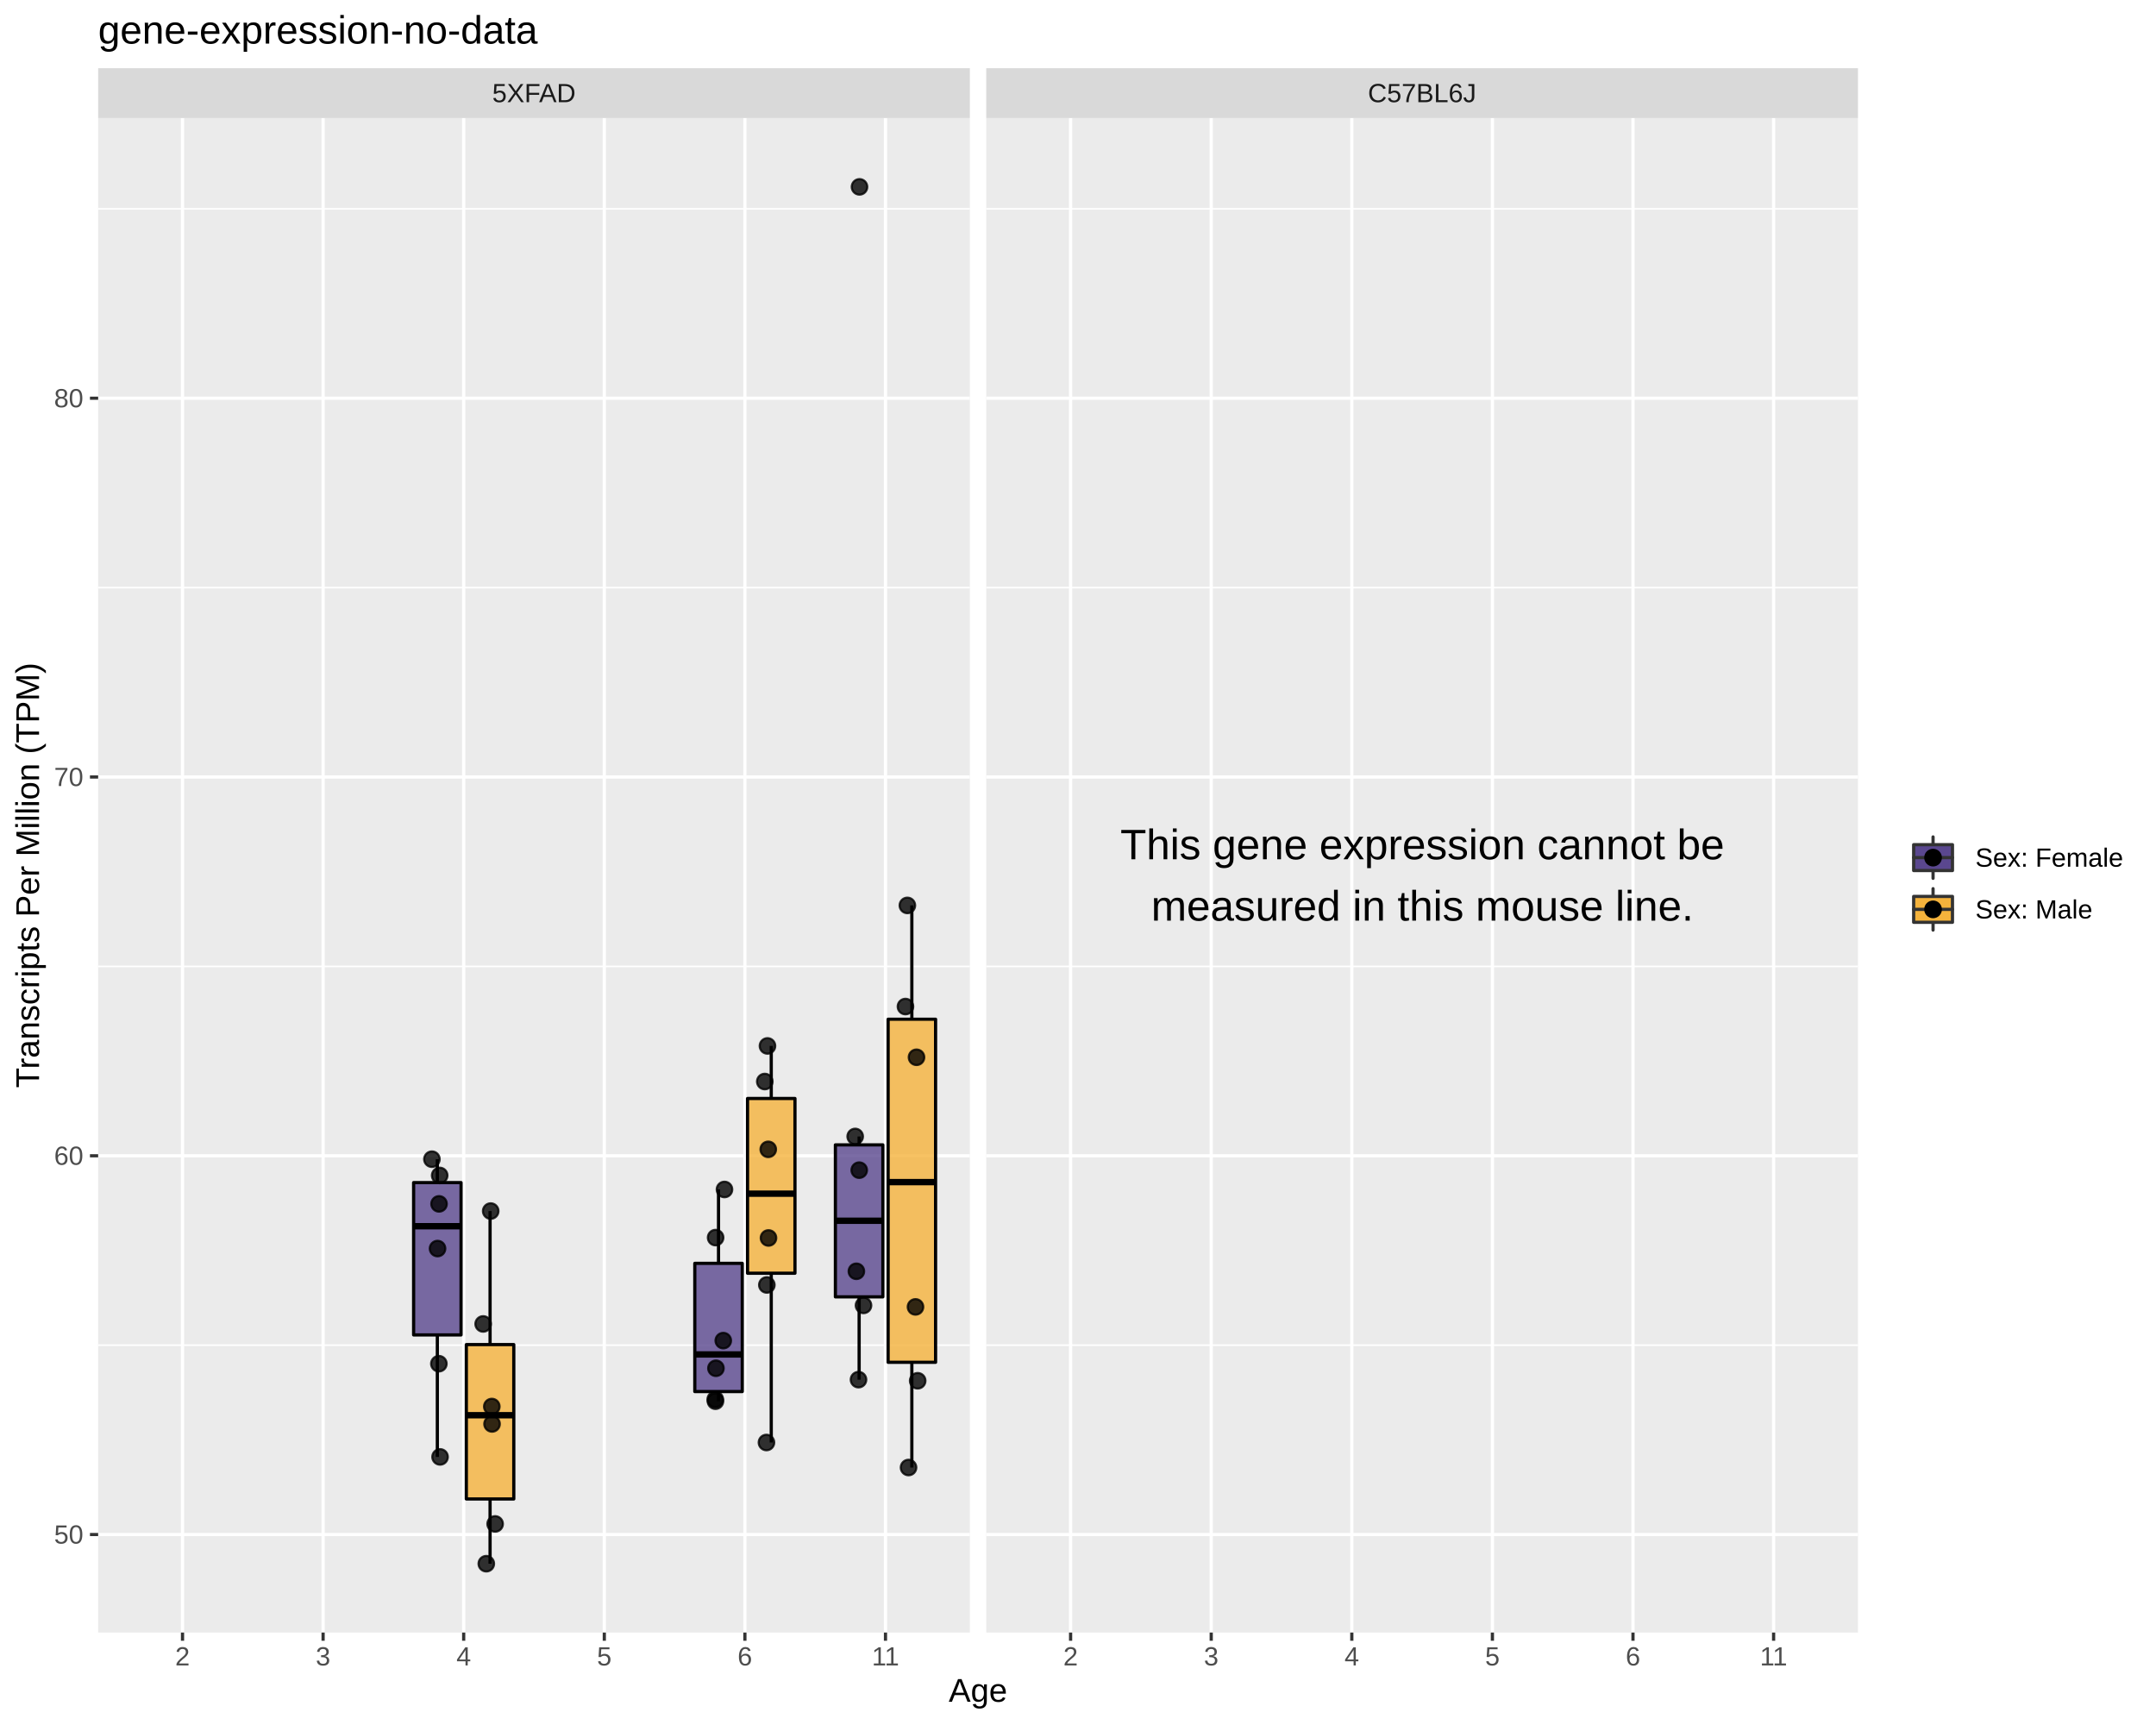
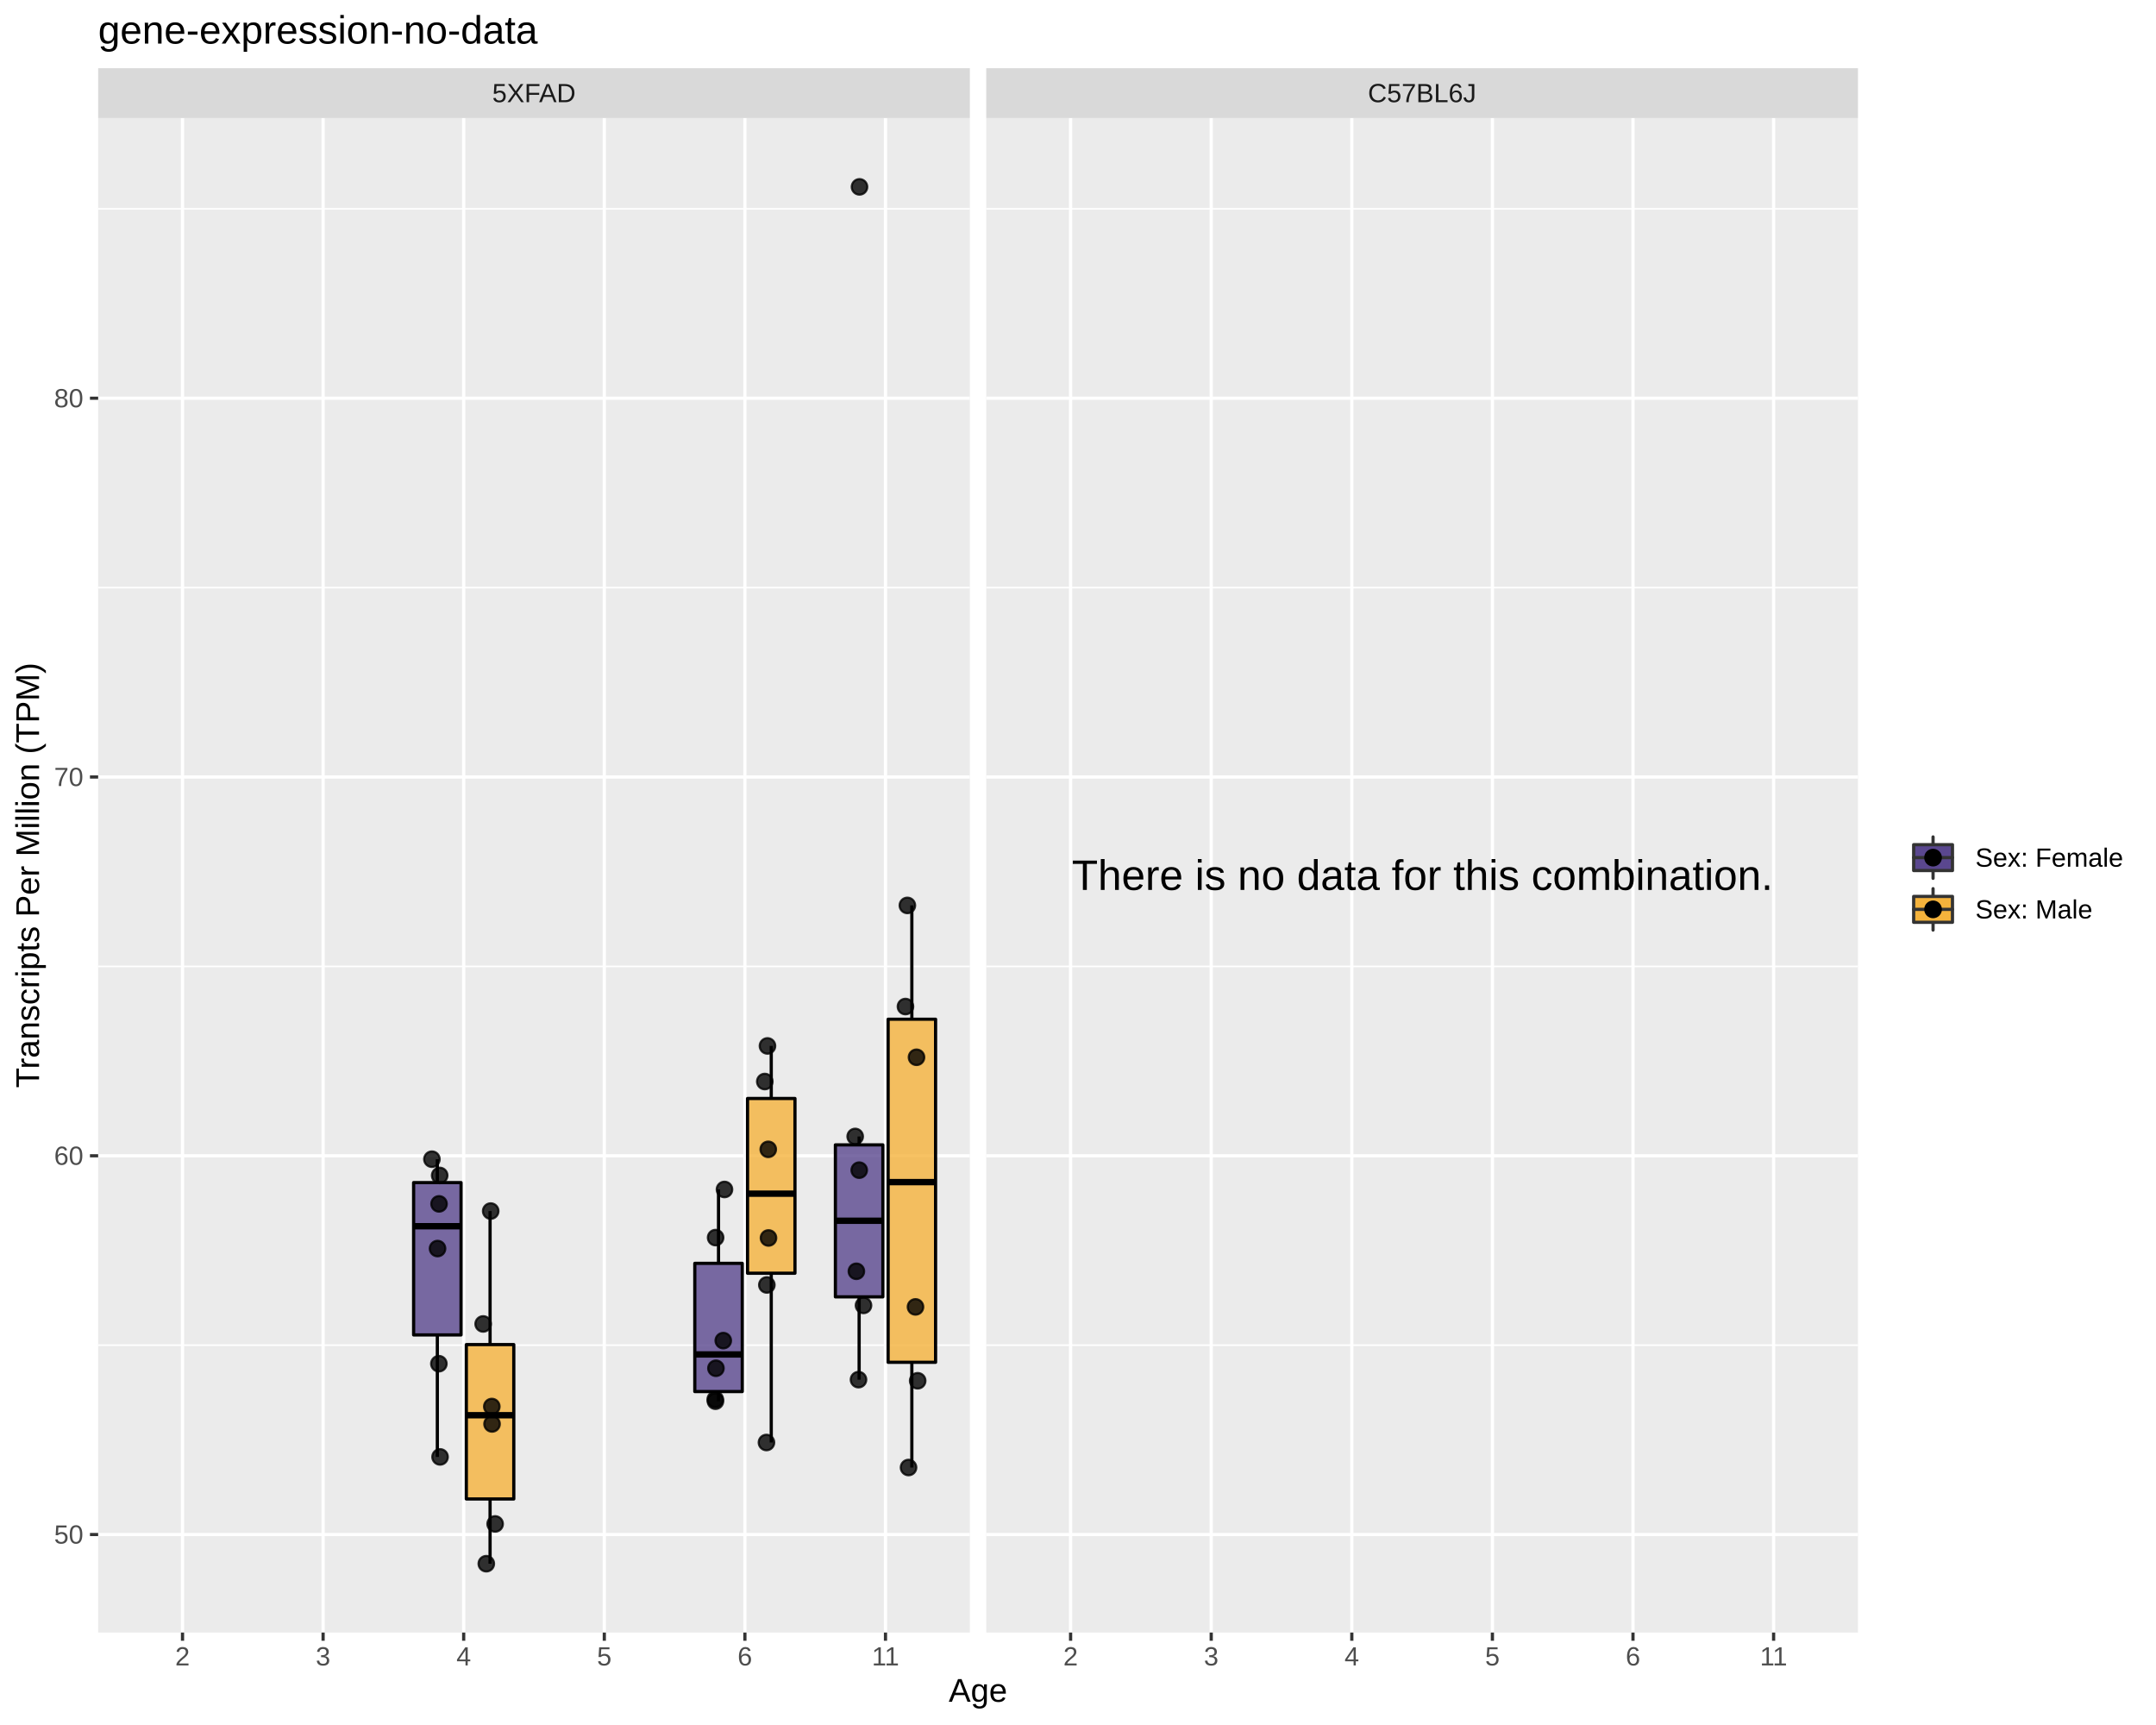
<svg xmlns="http://www.w3.org/2000/svg" viewBox="0 0 720.00 576.00">
  <defs>
    <style type="text/css">
    line, polyline, polygon, path, rect, circle {
      fill: none;
      stroke: #000000;
      stroke-linecap: round;
      stroke-linejoin: round;
      stroke-miterlimit: 10.00;
    }
  </style>
  </defs>
  <rect width="100%" height="100%" style="stroke: none; fill: #FFFFFF;" />
  <rect x="0.00" y="0.00" width="720.00" height="576.00" style="stroke-width: 1.07; stroke: #FFFFFF; fill: #FFFFFF;" />
  <defs>
    <clipPath id="cpMzIuNzh8MzIzLjg4fDU0NS4xM3wzOS40MQ==">
      <rect x="32.78" y="39.41" width="291.11" height="505.72" />
    </clipPath>
  </defs>
  <rect x="32.78" y="39.41" width="291.11" height="505.72" style="stroke-width: 1.07; stroke: none; fill: #EBEBEB;" clip-path="url(#cpMzIuNzh8MzIzLjg4fDU0NS4xM3wzOS40MQ==)" />
  <polyline points="32.78,449.17 323.88,449.17 " style="stroke-width: 0.53; stroke: #FFFFFF; stroke-linecap: butt;" clip-path="url(#cpMzIuNzh8MzIzLjg4fDU0NS4xM3wzOS40MQ==)" />
  <polyline points="32.78,322.69 323.88,322.69 " style="stroke-width: 0.53; stroke: #FFFFFF; stroke-linecap: butt;" clip-path="url(#cpMzIuNzh8MzIzLjg4fDU0NS4xM3wzOS40MQ==)" />
  <polyline points="32.78,196.21 323.88,196.21 " style="stroke-width: 0.53; stroke: #FFFFFF; stroke-linecap: butt;" clip-path="url(#cpMzIuNzh8MzIzLjg4fDU0NS4xM3wzOS40MQ==)" />
  <polyline points="32.78,69.74 323.88,69.74 " style="stroke-width: 0.53; stroke: #FFFFFF; stroke-linecap: butt;" clip-path="url(#cpMzIuNzh8MzIzLjg4fDU0NS4xM3wzOS40MQ==)" />
  <polyline points="32.78,512.40 323.88,512.40 " style="stroke-width: 1.07; stroke: #FFFFFF; stroke-linecap: butt;" clip-path="url(#cpMzIuNzh8MzIzLjg4fDU0NS4xM3wzOS40MQ==)" />
  <polyline points="32.78,385.93 323.88,385.93 " style="stroke-width: 1.07; stroke: #FFFFFF; stroke-linecap: butt;" clip-path="url(#cpMzIuNzh8MzIzLjg4fDU0NS4xM3wzOS40MQ==)" />
  <polyline points="32.78,259.45 323.88,259.45 " style="stroke-width: 1.07; stroke: #FFFFFF; stroke-linecap: butt;" clip-path="url(#cpMzIuNzh8MzIzLjg4fDU0NS4xM3wzOS40MQ==)" />
  <polyline points="32.78,132.97 323.88,132.97 " style="stroke-width: 1.07; stroke: #FFFFFF; stroke-linecap: butt;" clip-path="url(#cpMzIuNzh8MzIzLjg4fDU0NS4xM3wzOS40MQ==)" />
  <polyline points="60.95,545.13 60.95,39.41 " style="stroke-width: 1.07; stroke: #FFFFFF; stroke-linecap: butt;" clip-path="url(#cpMzIuNzh8MzIzLjg4fDU0NS4xM3wzOS40MQ==)" />
  <polyline points="107.90,545.13 107.90,39.41 " style="stroke-width: 1.07; stroke: #FFFFFF; stroke-linecap: butt;" clip-path="url(#cpMzIuNzh8MzIzLjg4fDU0NS4xM3wzOS40MQ==)" />
  <polyline points="154.85,545.13 154.85,39.41 " style="stroke-width: 1.07; stroke: #FFFFFF; stroke-linecap: butt;" clip-path="url(#cpMzIuNzh8MzIzLjg4fDU0NS4xM3wzOS40MQ==)" />
  <polyline points="201.81,545.13 201.81,39.41 " style="stroke-width: 1.07; stroke: #FFFFFF; stroke-linecap: butt;" clip-path="url(#cpMzIuNzh8MzIzLjg4fDU0NS4xM3wzOS40MQ==)" />
  <polyline points="248.76,545.13 248.76,39.41 " style="stroke-width: 1.07; stroke: #FFFFFF; stroke-linecap: butt;" clip-path="url(#cpMzIuNzh8MzIzLjg4fDU0NS4xM3wzOS40MQ==)" />
  <polyline points="295.71,545.13 295.71,39.41 " style="stroke-width: 1.07; stroke: #FFFFFF; stroke-linecap: butt;" clip-path="url(#cpMzIuNzh8MzIzLjg4fDU0NS4xM3wzOS40MQ==)" />
  <line x1="146.05" y1="394.88" x2="146.05" y2="387.07" style="stroke-width: 1.07; stroke-linecap: butt;" clip-path="url(#cpMzIuNzh8MzIzLjg4fDU0NS4xM3wzOS40MQ==)" />
  <line x1="146.05" y1="445.75" x2="146.05" y2="486.48" style="stroke-width: 1.07; stroke-linecap: butt;" clip-path="url(#cpMzIuNzh8MzIzLjg4fDU0NS4xM3wzOS40MQ==)" />
  <polygon points="138.13,394.88 138.13,445.75 153.97,445.75 153.97,394.88 138.13,394.88 " style="stroke-width: 1.07; fill: #5A478F; fill-opacity: 0.80;" clip-path="url(#cpMzIuNzh8MzIzLjg4fDU0NS4xM3wzOS40MQ==)" />
  <line x1="138.13" y1="409.45" x2="153.97" y2="409.45" style="stroke-width: 2.13; stroke-linecap: butt;" clip-path="url(#cpMzIuNzh8MzIzLjg4fDU0NS4xM3wzOS40MQ==)" />
  <line x1="163.66" y1="448.98" x2="163.66" y2="404.39" style="stroke-width: 1.07; stroke-linecap: butt;" clip-path="url(#cpMzIuNzh8MzIzLjg4fDU0NS4xM3wzOS40MQ==)" />
  <line x1="163.66" y1="500.52" x2="163.66" y2="522.14" style="stroke-width: 1.07; stroke-linecap: butt;" clip-path="url(#cpMzIuNzh8MzIzLjg4fDU0NS4xM3wzOS40MQ==)" />
  <polygon points="155.73,448.98 155.73,500.52 171.58,500.52 171.58,448.98 155.73,448.98 " style="stroke-width: 1.07; fill: #F5B33C; fill-opacity: 0.80;" clip-path="url(#cpMzIuNzh8MzIzLjg4fDU0NS4xM3wzOS40MQ==)" />
  <line x1="155.73" y1="472.56" x2="171.58" y2="472.56" style="stroke-width: 2.13; stroke-linecap: butt;" clip-path="url(#cpMzIuNzh8MzIzLjg4fDU0NS4xM3wzOS40MQ==)" />
  <line x1="239.95" y1="421.85" x2="239.95" y2="397.18" style="stroke-width: 1.07; stroke-linecap: butt;" clip-path="url(#cpMzIuNzh8MzIzLjg4fDU0NS4xM3wzOS40MQ==)" />
  <line x1="239.95" y1="464.66" x2="239.95" y2="467.88" style="stroke-width: 1.07; stroke-linecap: butt;" clip-path="url(#cpMzIuNzh8MzIzLjg4fDU0NS4xM3wzOS40MQ==)" />
  <polygon points="232.03,421.85 232.03,464.66 247.88,464.66 247.88,421.85 232.03,421.85 " style="stroke-width: 1.07; fill: #5A478F; fill-opacity: 0.80;" clip-path="url(#cpMzIuNzh8MzIzLjg4fDU0NS4xM3wzOS40MQ==)" />
  <line x1="232.03" y1="452.27" x2="247.88" y2="452.27" style="stroke-width: 2.13; stroke-linecap: butt;" clip-path="url(#cpMzIuNzh8MzIzLjg4fDU0NS4xM3wzOS40MQ==)" />
  <line x1="257.56" y1="366.80" x2="257.56" y2="349.25" style="stroke-width: 1.07; stroke-linecap: butt;" clip-path="url(#cpMzIuNzh8MzIzLjg4fDU0NS4xM3wzOS40MQ==)" />
  <line x1="257.56" y1="425.14" x2="257.56" y2="481.67" style="stroke-width: 1.07; stroke-linecap: butt;" clip-path="url(#cpMzIuNzh8MzIzLjg4fDU0NS4xM3wzOS40MQ==)" />
  <polygon points="249.64,366.80 249.64,425.14 265.48,425.14 265.48,366.80 249.64,366.80 " style="stroke-width: 1.07; fill: #F5B33C; fill-opacity: 0.80;" clip-path="url(#cpMzIuNzh8MzIzLjg4fDU0NS4xM3wzOS40MQ==)" />
  <line x1="249.64" y1="398.58" x2="265.48" y2="398.58" style="stroke-width: 2.13; stroke-linecap: butt;" clip-path="url(#cpMzIuNzh8MzIzLjg4fDU0NS4xM3wzOS40MQ==)" />
  <line x1="286.91" y1="382.29" x2="286.91" y2="379.48" style="stroke-width: 1.07; stroke-linecap: butt;" clip-path="url(#cpMzIuNzh8MzIzLjg4fDU0NS4xM3wzOS40MQ==)" />
  <line x1="286.91" y1="433.04" x2="286.91" y2="460.68" style="stroke-width: 1.07; stroke-linecap: butt;" clip-path="url(#cpMzIuNzh8MzIzLjg4fDU0NS4xM3wzOS40MQ==)" />
  <polygon points="278.98,382.29 278.98,433.04 294.83,433.04 294.83,382.29 278.98,382.29 " style="stroke-width: 1.07; fill: #5A478F; fill-opacity: 0.80;" clip-path="url(#cpMzIuNzh8MzIzLjg4fDU0NS4xM3wzOS40MQ==)" />
  <line x1="278.98" y1="407.62" x2="294.83" y2="407.62" style="stroke-width: 2.13; stroke-linecap: butt;" clip-path="url(#cpMzIuNzh8MzIzLjg4fDU0NS4xM3wzOS40MQ==)" />
  <line x1="304.51" y1="340.33" x2="304.51" y2="302.33" style="stroke-width: 1.07; stroke-linecap: butt;" clip-path="url(#cpMzIuNzh8MzIzLjg4fDU0NS4xM3wzOS40MQ==)" />
  <line x1="304.51" y1="454.89" x2="304.51" y2="490.02" style="stroke-width: 1.07; stroke-linecap: butt;" clip-path="url(#cpMzIuNzh8MzIzLjg4fDU0NS4xM3wzOS40MQ==)" />
  <polygon points="296.59,340.33 296.59,454.89 312.44,454.89 312.44,340.33 296.59,340.33 " style="stroke-width: 1.07; fill: #F5B33C; fill-opacity: 0.80;" clip-path="url(#cpMzIuNzh8MzIzLjg4fDU0NS4xM3wzOS40MQ==)" />
  <line x1="296.59" y1="394.72" x2="312.44" y2="394.72" style="stroke-width: 2.13; stroke-linecap: butt;" clip-path="url(#cpMzIuNzh8MzIzLjg4fDU0NS4xM3wzOS40MQ==)" />
  <circle cx="144.24" cy="387.07" r="1.95pt" style="stroke-width: 0.71; stroke: #000000; stroke-opacity: 0.80; fill: #000000; fill-opacity: 0.80;" clip-path="url(#cpMzIuNzh8MzIzLjg4fDU0NS4xM3wzOS40MQ==)" />
  <circle cx="146.62" cy="401.99" r="1.95pt" style="stroke-width: 0.71; stroke: #000000; stroke-opacity: 0.80; fill: #000000; fill-opacity: 0.80;" clip-path="url(#cpMzIuNzh8MzIzLjg4fDU0NS4xM3wzOS40MQ==)" />
  <circle cx="146.56" cy="455.36" r="1.95pt" style="stroke-width: 0.71; stroke: #000000; stroke-opacity: 0.80; fill: #000000; fill-opacity: 0.80;" clip-path="url(#cpMzIuNzh8MzIzLjg4fDU0NS4xM3wzOS40MQ==)" />
  <circle cx="164.24" cy="469.66" r="1.95pt" style="stroke-width: 0.71; stroke: #000000; stroke-opacity: 0.80; fill: #000000; fill-opacity: 0.80;" clip-path="url(#cpMzIuNzh8MzIzLjg4fDU0NS4xM3wzOS40MQ==)" />
  <circle cx="165.35" cy="508.86" r="1.95pt" style="stroke-width: 0.71; stroke: #000000; stroke-opacity: 0.80; fill: #000000; fill-opacity: 0.80;" clip-path="url(#cpMzIuNzh8MzIzLjg4fDU0NS4xM3wzOS40MQ==)" />
  <circle cx="164.32" cy="475.47" r="1.95pt" style="stroke-width: 0.71; stroke: #000000; stroke-opacity: 0.80; fill: #000000; fill-opacity: 0.80;" clip-path="url(#cpMzIuNzh8MzIzLjg4fDU0NS4xM3wzOS40MQ==)" />
  <circle cx="161.35" cy="442.08" r="1.95pt" style="stroke-width: 0.71; stroke: #000000; stroke-opacity: 0.80; fill: #000000; fill-opacity: 0.80;" clip-path="url(#cpMzIuNzh8MzIzLjg4fDU0NS4xM3wzOS40MQ==)" />
  <circle cx="162.40" cy="522.14" r="1.95pt" style="stroke-width: 0.71; stroke: #000000; stroke-opacity: 0.80; fill: #000000; fill-opacity: 0.80;" clip-path="url(#cpMzIuNzh8MzIzLjg4fDU0NS4xM3wzOS40MQ==)" />
  <circle cx="146.83" cy="392.50" r="1.95pt" style="stroke-width: 0.71; stroke: #000000; stroke-opacity: 0.80; fill: #000000; fill-opacity: 0.80;" clip-path="url(#cpMzIuNzh8MzIzLjg4fDU0NS4xM3wzOS40MQ==)" />
  <circle cx="146.12" cy="416.91" r="1.95pt" style="stroke-width: 0.71; stroke: #000000; stroke-opacity: 0.80; fill: #000000; fill-opacity: 0.80;" clip-path="url(#cpMzIuNzh8MzIzLjg4fDU0NS4xM3wzOS40MQ==)" />
  <circle cx="146.96" cy="486.48" r="1.95pt" style="stroke-width: 0.71; stroke: #000000; stroke-opacity: 0.80; fill: #000000; fill-opacity: 0.80;" clip-path="url(#cpMzIuNzh8MzIzLjg4fDU0NS4xM3wzOS40MQ==)" />
  <circle cx="163.87" cy="404.39" r="1.95pt" style="stroke-width: 0.71; stroke: #000000; stroke-opacity: 0.80; fill: #000000; fill-opacity: 0.80;" clip-path="url(#cpMzIuNzh8MzIzLjg4fDU0NS4xM3wzOS40MQ==)" />
  <circle cx="238.93" cy="467.88" r="1.95pt" style="stroke-width: 0.71; stroke: #000000; stroke-opacity: 0.80; fill: #000000; fill-opacity: 0.80;" clip-path="url(#cpMzIuNzh8MzIzLjg4fDU0NS4xM3wzOS40MQ==)" />
  <circle cx="241.94" cy="397.18" r="1.95pt" style="stroke-width: 0.71; stroke: #000000; stroke-opacity: 0.80; fill: #000000; fill-opacity: 0.80;" clip-path="url(#cpMzIuNzh8MzIzLjg4fDU0NS4xM3wzOS40MQ==)" />
  <circle cx="238.98" cy="413.25" r="1.95pt" style="stroke-width: 0.71; stroke: #000000; stroke-opacity: 0.80; fill: #000000; fill-opacity: 0.80;" clip-path="url(#cpMzIuNzh8MzIzLjg4fDU0NS4xM3wzOS40MQ==)" />
  <circle cx="241.54" cy="447.65" r="1.95pt" style="stroke-width: 0.71; stroke: #000000; stroke-opacity: 0.80; fill: #000000; fill-opacity: 0.80;" clip-path="url(#cpMzIuNzh8MzIzLjg4fDU0NS4xM3wzOS40MQ==)" />
  <circle cx="256.56" cy="383.78" r="1.95pt" style="stroke-width: 0.71; stroke: #000000; stroke-opacity: 0.80; fill: #000000; fill-opacity: 0.80;" clip-path="url(#cpMzIuNzh8MzIzLjg4fDU0NS4xM3wzOS40MQ==)" />
  <circle cx="238.86" cy="467.25" r="1.95pt" style="stroke-width: 0.71; stroke: #000000; stroke-opacity: 0.80; fill: #000000; fill-opacity: 0.80;" clip-path="url(#cpMzIuNzh8MzIzLjg4fDU0NS4xM3wzOS40MQ==)" />
  <circle cx="256.09" cy="429.06" r="1.95pt" style="stroke-width: 0.71; stroke: #000000; stroke-opacity: 0.80; fill: #000000; fill-opacity: 0.80;" clip-path="url(#cpMzIuNzh8MzIzLjg4fDU0NS4xM3wzOS40MQ==)" />
  <circle cx="256.30" cy="349.25" r="1.95pt" style="stroke-width: 0.71; stroke: #000000; stroke-opacity: 0.80; fill: #000000; fill-opacity: 0.80;" clip-path="url(#cpMzIuNzh8MzIzLjg4fDU0NS4xM3wzOS40MQ==)" />
  <circle cx="239.09" cy="456.88" r="1.95pt" style="stroke-width: 0.71; stroke: #000000; stroke-opacity: 0.80; fill: #000000; fill-opacity: 0.80;" clip-path="url(#cpMzIuNzh8MzIzLjg4fDU0NS4xM3wzOS40MQ==)" />
  <circle cx="256.64" cy="413.37" r="1.95pt" style="stroke-width: 0.71; stroke: #000000; stroke-opacity: 0.80; fill: #000000; fill-opacity: 0.80;" clip-path="url(#cpMzIuNzh8MzIzLjg4fDU0NS4xM3wzOS40MQ==)" />
  <circle cx="255.96" cy="481.67" r="1.95pt" style="stroke-width: 0.71; stroke: #000000; stroke-opacity: 0.80; fill: #000000; fill-opacity: 0.80;" clip-path="url(#cpMzIuNzh8MzIzLjg4fDU0NS4xM3wzOS40MQ==)" />
  <circle cx="255.40" cy="361.14" r="1.95pt" style="stroke-width: 0.71; stroke: #000000; stroke-opacity: 0.80; fill: #000000; fill-opacity: 0.80;" clip-path="url(#cpMzIuNzh8MzIzLjg4fDU0NS4xM3wzOS40MQ==)" />
  <circle cx="285.59" cy="379.48" r="1.95pt" style="stroke-width: 0.71; stroke: #000000; stroke-opacity: 0.80; fill: #000000; fill-opacity: 0.80;" clip-path="url(#cpMzIuNzh8MzIzLjg4fDU0NS4xM3wzOS40MQ==)" />
  <circle cx="288.37" cy="435.89" r="1.95pt" style="stroke-width: 0.71; stroke: #000000; stroke-opacity: 0.80; fill: #000000; fill-opacity: 0.80;" clip-path="url(#cpMzIuNzh8MzIzLjg4fDU0NS4xM3wzOS40MQ==)" />
  <circle cx="287.03" cy="62.40" r="1.95pt" style="stroke-width: 0.71; stroke: #000000; stroke-opacity: 0.80; fill: #000000; fill-opacity: 0.80;" clip-path="url(#cpMzIuNzh8MzIzLjg4fDU0NS4xM3wzOS40MQ==)" />
  <circle cx="306.46" cy="461.06" r="1.95pt" style="stroke-width: 0.71; stroke: #000000; stroke-opacity: 0.80; fill: #000000; fill-opacity: 0.80;" clip-path="url(#cpMzIuNzh8MzIzLjg4fDU0NS4xM3wzOS40MQ==)" />
  <circle cx="306.07" cy="353.04" r="1.95pt" style="stroke-width: 0.71; stroke: #000000; stroke-opacity: 0.80; fill: #000000; fill-opacity: 0.80;" clip-path="url(#cpMzIuNzh8MzIzLjg4fDU0NS4xM3wzOS40MQ==)" />
  <circle cx="302.38" cy="336.10" r="1.95pt" style="stroke-width: 0.71; stroke: #000000; stroke-opacity: 0.80; fill: #000000; fill-opacity: 0.80;" clip-path="url(#cpMzIuNzh8MzIzLjg4fDU0NS4xM3wzOS40MQ==)" />
  <circle cx="286.70" cy="460.68" r="1.95pt" style="stroke-width: 0.71; stroke: #000000; stroke-opacity: 0.80; fill: #000000; fill-opacity: 0.80;" clip-path="url(#cpMzIuNzh8MzIzLjg4fDU0NS4xM3wzOS40MQ==)" />
  <circle cx="303.41" cy="490.02" r="1.95pt" style="stroke-width: 0.71; stroke: #000000; stroke-opacity: 0.80; fill: #000000; fill-opacity: 0.80;" clip-path="url(#cpMzIuNzh8MzIzLjg4fDU0NS4xM3wzOS40MQ==)" />
  <circle cx="285.99" cy="424.50" r="1.95pt" style="stroke-width: 0.71; stroke: #000000; stroke-opacity: 0.80; fill: #000000; fill-opacity: 0.80;" clip-path="url(#cpMzIuNzh8MzIzLjg4fDU0NS4xM3wzOS40MQ==)" />
  <circle cx="286.94" cy="390.73" r="1.95pt" style="stroke-width: 0.71; stroke: #000000; stroke-opacity: 0.80; fill: #000000; fill-opacity: 0.80;" clip-path="url(#cpMzIuNzh8MzIzLjg4fDU0NS4xM3wzOS40MQ==)" />
  <circle cx="303.02" cy="302.33" r="1.95pt" style="stroke-width: 0.71; stroke: #000000; stroke-opacity: 0.80; fill: #000000; fill-opacity: 0.80;" clip-path="url(#cpMzIuNzh8MzIzLjg4fDU0NS4xM3wzOS40MQ==)" />
  <circle cx="305.73" cy="436.39" r="1.95pt" style="stroke-width: 0.71; stroke: #000000; stroke-opacity: 0.80; fill: #000000; fill-opacity: 0.80;" clip-path="url(#cpMzIuNzh8MzIzLjg4fDU0NS4xM3wzOS40MQ==)" />
  <defs>
    <clipPath id="cpMC4wMHw3MjAuMDB8NTc2LjAwfDAuMDA=">
      <rect x="0.00" y="0.00" width="720.00" height="576.00" />
    </clipPath>
  </defs>
  <defs>
    <clipPath id="cpMzI5LjM2fDYyMC40N3w1NDUuMTN8MzkuNDE=">
      <rect x="329.36" y="39.41" width="291.11" height="505.72" />
    </clipPath>
  </defs>
  <rect x="329.36" y="39.41" width="291.11" height="505.72" style="stroke-width: 1.07; stroke: none; fill: #EBEBEB;" clip-path="url(#cpMzI5LjM2fDYyMC40N3w1NDUuMTN8MzkuNDE=)" />
  <polyline points="329.36,449.17 620.47,449.17 " style="stroke-width: 0.53; stroke: #FFFFFF; stroke-linecap: butt;" clip-path="url(#cpMzI5LjM2fDYyMC40N3w1NDUuMTN8MzkuNDE=)" />
  <polyline points="329.36,322.69 620.47,322.69 " style="stroke-width: 0.53; stroke: #FFFFFF; stroke-linecap: butt;" clip-path="url(#cpMzI5LjM2fDYyMC40N3w1NDUuMTN8MzkuNDE=)" />
  <polyline points="329.36,196.21 620.47,196.21 " style="stroke-width: 0.53; stroke: #FFFFFF; stroke-linecap: butt;" clip-path="url(#cpMzI5LjM2fDYyMC40N3w1NDUuMTN8MzkuNDE=)" />
  <polyline points="329.36,69.74 620.47,69.74 " style="stroke-width: 0.53; stroke: #FFFFFF; stroke-linecap: butt;" clip-path="url(#cpMzI5LjM2fDYyMC40N3w1NDUuMTN8MzkuNDE=)" />
  <polyline points="329.36,512.40 620.47,512.40 " style="stroke-width: 1.07; stroke: #FFFFFF; stroke-linecap: butt;" clip-path="url(#cpMzI5LjM2fDYyMC40N3w1NDUuMTN8MzkuNDE=)" />
  <polyline points="329.36,385.93 620.47,385.93 " style="stroke-width: 1.07; stroke: #FFFFFF; stroke-linecap: butt;" clip-path="url(#cpMzI5LjM2fDYyMC40N3w1NDUuMTN8MzkuNDE=)" />
  <polyline points="329.36,259.45 620.47,259.45 " style="stroke-width: 1.07; stroke: #FFFFFF; stroke-linecap: butt;" clip-path="url(#cpMzI5LjM2fDYyMC40N3w1NDUuMTN8MzkuNDE=)" />
  <polyline points="329.36,132.97 620.47,132.97 " style="stroke-width: 1.07; stroke: #FFFFFF; stroke-linecap: butt;" clip-path="url(#cpMzI5LjM2fDYyMC40N3w1NDUuMTN8MzkuNDE=)" />
  <polyline points="357.53,545.13 357.53,39.41 " style="stroke-width: 1.07; stroke: #FFFFFF; stroke-linecap: butt;" clip-path="url(#cpMzI5LjM2fDYyMC40N3w1NDUuMTN8MzkuNDE=)" />
  <polyline points="404.49,545.13 404.49,39.41 " style="stroke-width: 1.07; stroke: #FFFFFF; stroke-linecap: butt;" clip-path="url(#cpMzI5LjM2fDYyMC40N3w1NDUuMTN8MzkuNDE=)" />
  <polyline points="451.44,545.13 451.44,39.41 " style="stroke-width: 1.07; stroke: #FFFFFF; stroke-linecap: butt;" clip-path="url(#cpMzI5LjM2fDYyMC40N3w1NDUuMTN8MzkuNDE=)" />
  <polyline points="498.39,545.13 498.39,39.41 " style="stroke-width: 1.07; stroke: #FFFFFF; stroke-linecap: butt;" clip-path="url(#cpMzI5LjM2fDYyMC40N3w1NDUuMTN8MzkuNDE=)" />
  <polyline points="545.34,545.13 545.34,39.41 " style="stroke-width: 1.07; stroke: #FFFFFF; stroke-linecap: butt;" clip-path="url(#cpMzI5LjM2fDYyMC40N3w1NDUuMTN8MzkuNDE=)" />
  <polyline points="592.30,545.13 592.30,39.41 " style="stroke-width: 1.07; stroke: #FFFFFF; stroke-linecap: butt;" clip-path="url(#cpMzI5LjM2fDYyMC40N3w1NDUuMTN8MzkuNDE=)" />
  <g clip-path="url(#cpMzI5LjM2fDYyMC40N3w1NDUuMTN8MzkuNDE=)">
-     <text x="374.14" y="286.92" style="font-size: 14.23px; font-family: Liberation Sans;" textLength="201.55px" lengthAdjust="spacingAndGlyphs">This gene expression cannot be</text>
-   </g>
-   <g clip-path="url(#cpMzI5LjM2fDYyMC40N3w1NDUuMTN8MzkuNDE=)">
-     <text x="384.43" y="307.41" style="font-size: 14.23px; font-family: Liberation Sans;" textLength="180.97px" lengthAdjust="spacingAndGlyphs">measured in this mouse line.</text>
+     <text x="357.95" y="297.16" style="font-size: 14.23px; font-family: Liberation Sans;" textLength="233.94px" lengthAdjust="spacingAndGlyphs">There is no data for this combination.</text>
  </g>
  <defs>
    <clipPath id="cpMC4wMHw3MjAuMDB8NTc2LjAwfDAuMDA=">
      <rect x="0.00" y="0.00" width="720.00" height="576.00" />
    </clipPath>
  </defs>
  <defs>
    <clipPath id="cpMzIuNzh8MzIzLjg4fDM5LjQxfDIyLjc3">
      <rect x="32.78" y="22.77" width="291.11" height="16.64" />
    </clipPath>
  </defs>
  <rect x="32.78" y="22.77" width="291.11" height="16.64" style="stroke-width: 1.07; stroke: none; fill: #D9D9D9;" clip-path="url(#cpMzIuNzh8MzIzLjg4fDM5LjQxfDIyLjc3)" />
  <g clip-path="url(#cpMzIuNzh8MzIzLjg4fDM5LjQxfDIyLjc3)">
    <text x="164.38" y="34.12" style="font-size: 8.80px; fill: #1A1A1A; font-family: Liberation Sans;" textLength="27.89px" lengthAdjust="spacingAndGlyphs">5XFAD</text>
  </g>
  <defs>
    <clipPath id="cpMC4wMHw3MjAuMDB8NTc2LjAwfDAuMDA=">
      <rect x="0.00" y="0.00" width="720.00" height="576.00" />
    </clipPath>
  </defs>
  <defs>
    <clipPath id="cpMzI5LjM2fDYyMC40N3wzOS40MXwyMi43Nw==">
      <rect x="329.36" y="22.77" width="291.11" height="16.64" />
    </clipPath>
  </defs>
  <rect x="329.36" y="22.77" width="291.11" height="16.64" style="stroke-width: 1.07; stroke: none; fill: #D9D9D9;" clip-path="url(#cpMzI5LjM2fDYyMC40N3wzOS40MXwyMi43Nw==)" />
  <g clip-path="url(#cpMzI5LjM2fDYyMC40N3wzOS40MXwyMi43Nw==)">
    <text x="456.81" y="34.12" style="font-size: 8.80px; fill: #1A1A1A; font-family: Liberation Sans;" textLength="36.20px" lengthAdjust="spacingAndGlyphs">C57BL6J</text>
  </g>
  <defs>
    <clipPath id="cpMC4wMHw3MjAuMDB8NTc2LjAwfDAuMDA=">
      <rect x="0.00" y="0.00" width="720.00" height="576.00" />
    </clipPath>
  </defs>
  <polyline points="60.95,547.87 60.95,545.13 " style="stroke-width: 1.07; stroke: #333333; stroke-linecap: butt;" clip-path="url(#cpMC4wMHw3MjAuMDB8NTc2LjAwfDAuMDA=)" />
  <polyline points="107.90,547.87 107.90,545.13 " style="stroke-width: 1.07; stroke: #333333; stroke-linecap: butt;" clip-path="url(#cpMC4wMHw3MjAuMDB8NTc2LjAwfDAuMDA=)" />
  <polyline points="154.85,547.87 154.85,545.13 " style="stroke-width: 1.07; stroke: #333333; stroke-linecap: butt;" clip-path="url(#cpMC4wMHw3MjAuMDB8NTc2LjAwfDAuMDA=)" />
  <polyline points="201.81,547.87 201.81,545.13 " style="stroke-width: 1.07; stroke: #333333; stroke-linecap: butt;" clip-path="url(#cpMC4wMHw3MjAuMDB8NTc2LjAwfDAuMDA=)" />
  <polyline points="248.76,547.87 248.76,545.13 " style="stroke-width: 1.07; stroke: #333333; stroke-linecap: butt;" clip-path="url(#cpMC4wMHw3MjAuMDB8NTc2LjAwfDAuMDA=)" />
  <polyline points="295.71,547.87 295.71,545.13 " style="stroke-width: 1.07; stroke: #333333; stroke-linecap: butt;" clip-path="url(#cpMC4wMHw3MjAuMDB8NTc2LjAwfDAuMDA=)" />
  <g clip-path="url(#cpMC4wMHw3MjAuMDB8NTc2LjAwfDAuMDA=)">
    <text x="58.50" y="556.11" style="font-size: 8.80px; fill: #4D4D4D; font-family: Liberation Sans;" textLength="4.89px" lengthAdjust="spacingAndGlyphs">2</text>
  </g>
  <g clip-path="url(#cpMC4wMHw3MjAuMDB8NTc2LjAwfDAuMDA=)">
    <text x="105.45" y="556.11" style="font-size: 8.80px; fill: #4D4D4D; font-family: Liberation Sans;" textLength="4.89px" lengthAdjust="spacingAndGlyphs">3</text>
  </g>
  <g clip-path="url(#cpMC4wMHw3MjAuMDB8NTc2LjAwfDAuMDA=)">
    <text x="152.41" y="556.11" style="font-size: 8.80px; fill: #4D4D4D; font-family: Liberation Sans;" textLength="4.89px" lengthAdjust="spacingAndGlyphs">4</text>
  </g>
  <g clip-path="url(#cpMC4wMHw3MjAuMDB8NTc2LjAwfDAuMDA=)">
    <text x="199.36" y="556.11" style="font-size: 8.80px; fill: #4D4D4D; font-family: Liberation Sans;" textLength="4.89px" lengthAdjust="spacingAndGlyphs">5</text>
  </g>
  <g clip-path="url(#cpMC4wMHw3MjAuMDB8NTc2LjAwfDAuMDA=)">
    <text x="246.31" y="556.11" style="font-size: 8.80px; fill: #4D4D4D; font-family: Liberation Sans;" textLength="4.89px" lengthAdjust="spacingAndGlyphs">6</text>
  </g>
  <g clip-path="url(#cpMC4wMHw3MjAuMDB8NTc2LjAwfDAuMDA=)">
    <text x="291.15" y="556.11" style="font-size: 8.80px; fill: #4D4D4D; font-family: Liberation Sans;" textLength="9.12px" lengthAdjust="spacingAndGlyphs">11</text>
  </g>
  <polyline points="357.53,547.87 357.53,545.13 " style="stroke-width: 1.07; stroke: #333333; stroke-linecap: butt;" clip-path="url(#cpMC4wMHw3MjAuMDB8NTc2LjAwfDAuMDA=)" />
  <polyline points="404.49,547.87 404.49,545.13 " style="stroke-width: 1.07; stroke: #333333; stroke-linecap: butt;" clip-path="url(#cpMC4wMHw3MjAuMDB8NTc2LjAwfDAuMDA=)" />
  <polyline points="451.44,547.87 451.44,545.13 " style="stroke-width: 1.07; stroke: #333333; stroke-linecap: butt;" clip-path="url(#cpMC4wMHw3MjAuMDB8NTc2LjAwfDAuMDA=)" />
  <polyline points="498.39,547.87 498.39,545.13 " style="stroke-width: 1.07; stroke: #333333; stroke-linecap: butt;" clip-path="url(#cpMC4wMHw3MjAuMDB8NTc2LjAwfDAuMDA=)" />
  <polyline points="545.34,547.87 545.34,545.13 " style="stroke-width: 1.07; stroke: #333333; stroke-linecap: butt;" clip-path="url(#cpMC4wMHw3MjAuMDB8NTc2LjAwfDAuMDA=)" />
  <polyline points="592.30,547.87 592.30,545.13 " style="stroke-width: 1.07; stroke: #333333; stroke-linecap: butt;" clip-path="url(#cpMC4wMHw3MjAuMDB8NTc2LjAwfDAuMDA=)" />
  <g clip-path="url(#cpMC4wMHw3MjAuMDB8NTc2LjAwfDAuMDA=)">
    <text x="355.09" y="556.11" style="font-size: 8.80px; fill: #4D4D4D; font-family: Liberation Sans;" textLength="4.89px" lengthAdjust="spacingAndGlyphs">2</text>
  </g>
  <g clip-path="url(#cpMC4wMHw3MjAuMDB8NTc2LjAwfDAuMDA=)">
    <text x="402.04" y="556.11" style="font-size: 8.80px; fill: #4D4D4D; font-family: Liberation Sans;" textLength="4.89px" lengthAdjust="spacingAndGlyphs">3</text>
  </g>
  <g clip-path="url(#cpMC4wMHw3MjAuMDB8NTc2LjAwfDAuMDA=)">
    <text x="448.99" y="556.11" style="font-size: 8.80px; fill: #4D4D4D; font-family: Liberation Sans;" textLength="4.89px" lengthAdjust="spacingAndGlyphs">4</text>
  </g>
  <g clip-path="url(#cpMC4wMHw3MjAuMDB8NTc2LjAwfDAuMDA=)">
    <text x="495.95" y="556.11" style="font-size: 8.80px; fill: #4D4D4D; font-family: Liberation Sans;" textLength="4.89px" lengthAdjust="spacingAndGlyphs">5</text>
  </g>
  <g clip-path="url(#cpMC4wMHw3MjAuMDB8NTc2LjAwfDAuMDA=)">
    <text x="542.90" y="556.11" style="font-size: 8.80px; fill: #4D4D4D; font-family: Liberation Sans;" textLength="4.89px" lengthAdjust="spacingAndGlyphs">6</text>
  </g>
  <g clip-path="url(#cpMC4wMHw3MjAuMDB8NTc2LjAwfDAuMDA=)">
    <text x="587.73" y="556.11" style="font-size: 8.80px; fill: #4D4D4D; font-family: Liberation Sans;" textLength="9.12px" lengthAdjust="spacingAndGlyphs">11</text>
  </g>
  <g clip-path="url(#cpMC4wMHw3MjAuMDB8NTc2LjAwfDAuMDA=)">
    <text x="18.06" y="515.43" style="font-size: 8.80px; fill: #4D4D4D; font-family: Liberation Sans;" textLength="9.78px" lengthAdjust="spacingAndGlyphs">50</text>
  </g>
  <g clip-path="url(#cpMC4wMHw3MjAuMDB8NTc2LjAwfDAuMDA=)">
    <text x="18.06" y="388.95" style="font-size: 8.80px; fill: #4D4D4D; font-family: Liberation Sans;" textLength="9.78px" lengthAdjust="spacingAndGlyphs">60</text>
  </g>
  <g clip-path="url(#cpMC4wMHw3MjAuMDB8NTc2LjAwfDAuMDA=)">
    <text x="18.06" y="262.47" style="font-size: 8.80px; fill: #4D4D4D; font-family: Liberation Sans;" textLength="9.78px" lengthAdjust="spacingAndGlyphs">70</text>
  </g>
  <g clip-path="url(#cpMC4wMHw3MjAuMDB8NTc2LjAwfDAuMDA=)">
    <text x="18.06" y="136.00" style="font-size: 8.80px; fill: #4D4D4D; font-family: Liberation Sans;" textLength="9.78px" lengthAdjust="spacingAndGlyphs">80</text>
  </g>
  <polyline points="30.04,512.40 32.78,512.40 " style="stroke-width: 1.07; stroke: #333333; stroke-linecap: butt;" clip-path="url(#cpMC4wMHw3MjAuMDB8NTc2LjAwfDAuMDA=)" />
  <polyline points="30.04,385.93 32.78,385.93 " style="stroke-width: 1.07; stroke: #333333; stroke-linecap: butt;" clip-path="url(#cpMC4wMHw3MjAuMDB8NTc2LjAwfDAuMDA=)" />
  <polyline points="30.04,259.45 32.78,259.45 " style="stroke-width: 1.07; stroke: #333333; stroke-linecap: butt;" clip-path="url(#cpMC4wMHw3MjAuMDB8NTc2LjAwfDAuMDA=)" />
  <polyline points="30.04,132.97 32.78,132.97 " style="stroke-width: 1.07; stroke: #333333; stroke-linecap: butt;" clip-path="url(#cpMC4wMHw3MjAuMDB8NTc2LjAwfDAuMDA=)" />
  <g clip-path="url(#cpMC4wMHw3MjAuMDB8NTc2LjAwfDAuMDA=)">
    <text x="316.83" y="568.24" style="font-size: 11.00px; font-family: Liberation Sans;" textLength="19.59px" lengthAdjust="spacingAndGlyphs">Age</text>
  </g>
  <g clip-path="url(#cpMC4wMHw3MjAuMDB8NTc2LjAwfDAuMDA=)">
    <text transform="translate(13.04,363.27) rotate(-90)" style="font-size: 11.00px; font-family: Liberation Sans;" textLength="142.00px" lengthAdjust="spacingAndGlyphs">Transcripts Per Million (TPM)</text>
  </g>
  <rect x="631.43" y="266.77" width="83.09" height="51.00" style="stroke-width: 1.07; stroke: none; fill: #FFFFFF;" clip-path="url(#cpMC4wMHw3MjAuMDB8NTc2LjAwfDAuMDA=)" />
  <polyline points="645.55,293.28 645.55,290.69 " style="stroke-width: 1.07; stroke: #333333;" clip-path="url(#cpMC4wMHw3MjAuMDB8NTc2LjAwfDAuMDA=)" />
  <polyline points="645.55,282.05 645.55,279.46 " style="stroke-width: 1.07; stroke: #333333;" clip-path="url(#cpMC4wMHw3MjAuMDB8NTc2LjAwfDAuMDA=)" />
  <rect x="639.07" y="282.05" width="12.96" height="8.64" style="stroke-width: 1.07; stroke: #333333; fill: #5A478F;" clip-path="url(#cpMC4wMHw3MjAuMDB8NTc2LjAwfDAuMDA=)" />
  <polyline points="639.07,286.37 652.03,286.37 " style="stroke-width: 1.07; stroke: #333333;" clip-path="url(#cpMC4wMHw3MjAuMDB8NTc2LjAwfDAuMDA=)" />
  <circle cx="645.55" cy="286.37" r="1.95pt" style="stroke-width: 0.71; fill: #000000;" clip-path="url(#cpMC4wMHw3MjAuMDB8NTc2LjAwfDAuMDA=)" />
  <polyline points="645.55,310.56 645.55,307.97 " style="stroke-width: 1.07; stroke: #333333;" clip-path="url(#cpMC4wMHw3MjAuMDB8NTc2LjAwfDAuMDA=)" />
  <polyline points="645.55,299.33 645.55,296.74 " style="stroke-width: 1.07; stroke: #333333;" clip-path="url(#cpMC4wMHw3MjAuMDB8NTc2LjAwfDAuMDA=)" />
  <rect x="639.07" y="299.33" width="12.96" height="8.64" style="stroke-width: 1.07; stroke: #333333; fill: #F5B33C;" clip-path="url(#cpMC4wMHw3MjAuMDB8NTc2LjAwfDAuMDA=)" />
  <polyline points="639.07,303.65 652.03,303.65 " style="stroke-width: 1.07; stroke: #333333;" clip-path="url(#cpMC4wMHw3MjAuMDB8NTc2LjAwfDAuMDA=)" />
  <circle cx="645.55" cy="303.65" r="1.95pt" style="stroke-width: 0.71; fill: #000000;" clip-path="url(#cpMC4wMHw3MjAuMDB8NTc2LjAwfDAuMDA=)" />
  <g clip-path="url(#cpMC4wMHw3MjAuMDB8NTc2LjAwfDAuMDA=)">
    <text x="659.67" y="289.40" style="font-size: 8.80px; font-family: Liberation Sans;" textLength="49.38px" lengthAdjust="spacingAndGlyphs">Sex: Female</text>
  </g>
  <g clip-path="url(#cpMC4wMHw3MjAuMDB8NTc2LjAwfDAuMDA=)">
    <text x="659.67" y="306.68" style="font-size: 8.80px; font-family: Liberation Sans;" textLength="39.11px" lengthAdjust="spacingAndGlyphs">Sex: Male</text>
  </g>
  <g clip-path="url(#cpMC4wMHw3MjAuMDB8NTc2LjAwfDAuMDA=)">
    <text x="32.78" y="14.56" style="font-size: 13.20px; font-family: Liberation Sans;" textLength="146.53px" lengthAdjust="spacingAndGlyphs">gene-expression-no-data</text>
  </g>
</svg>
